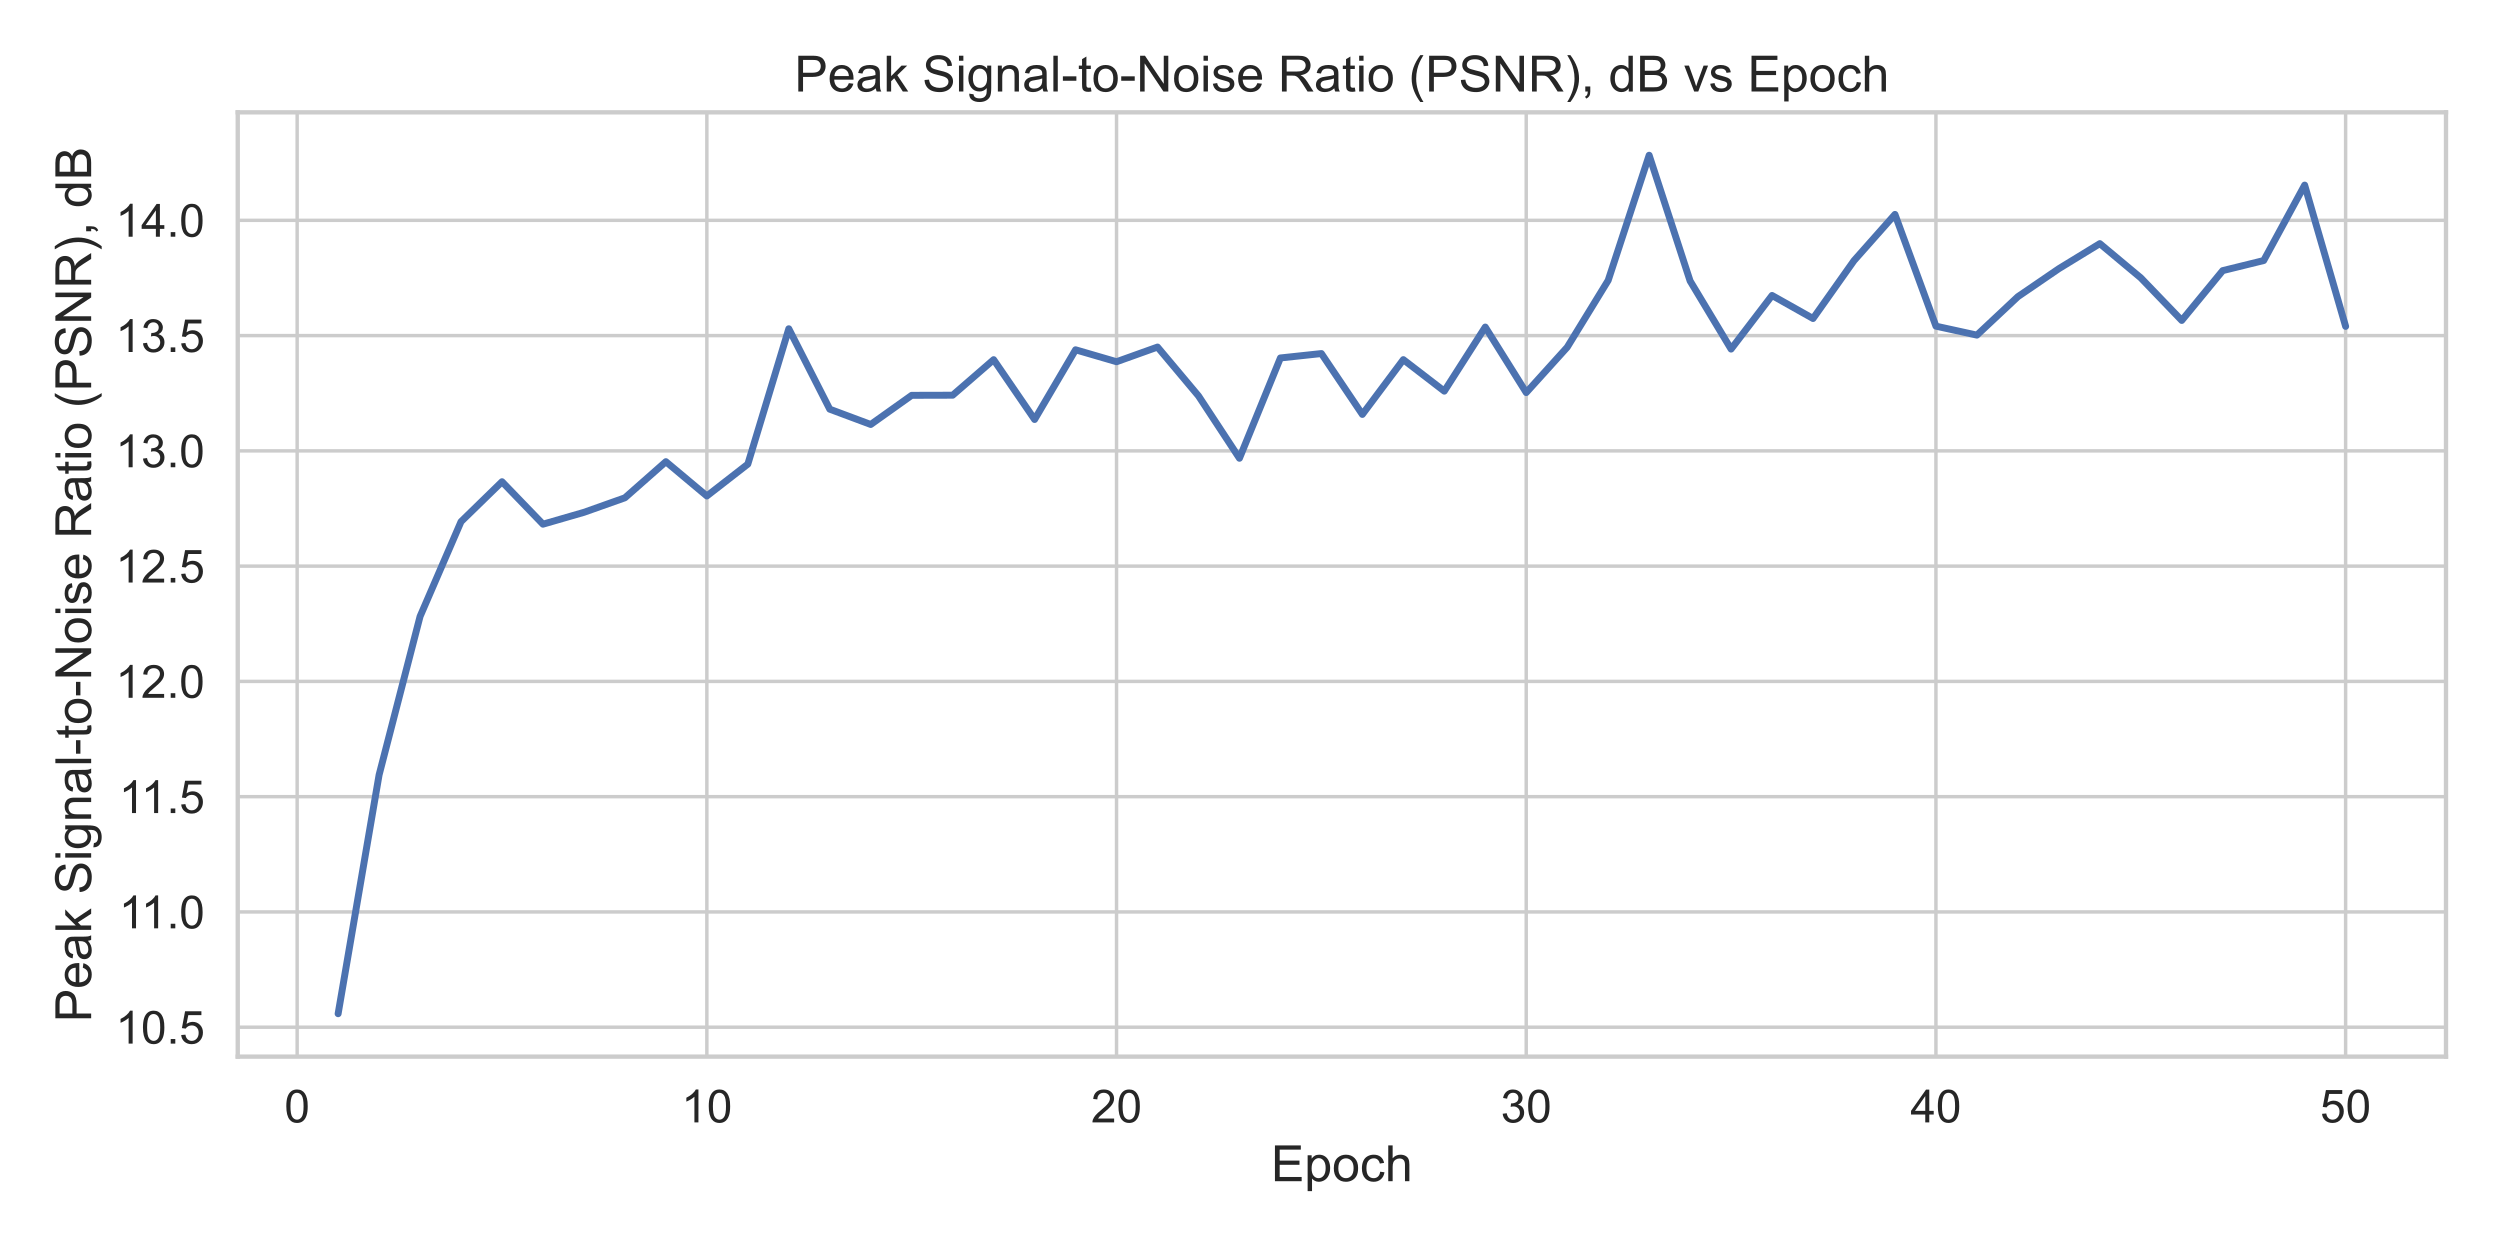
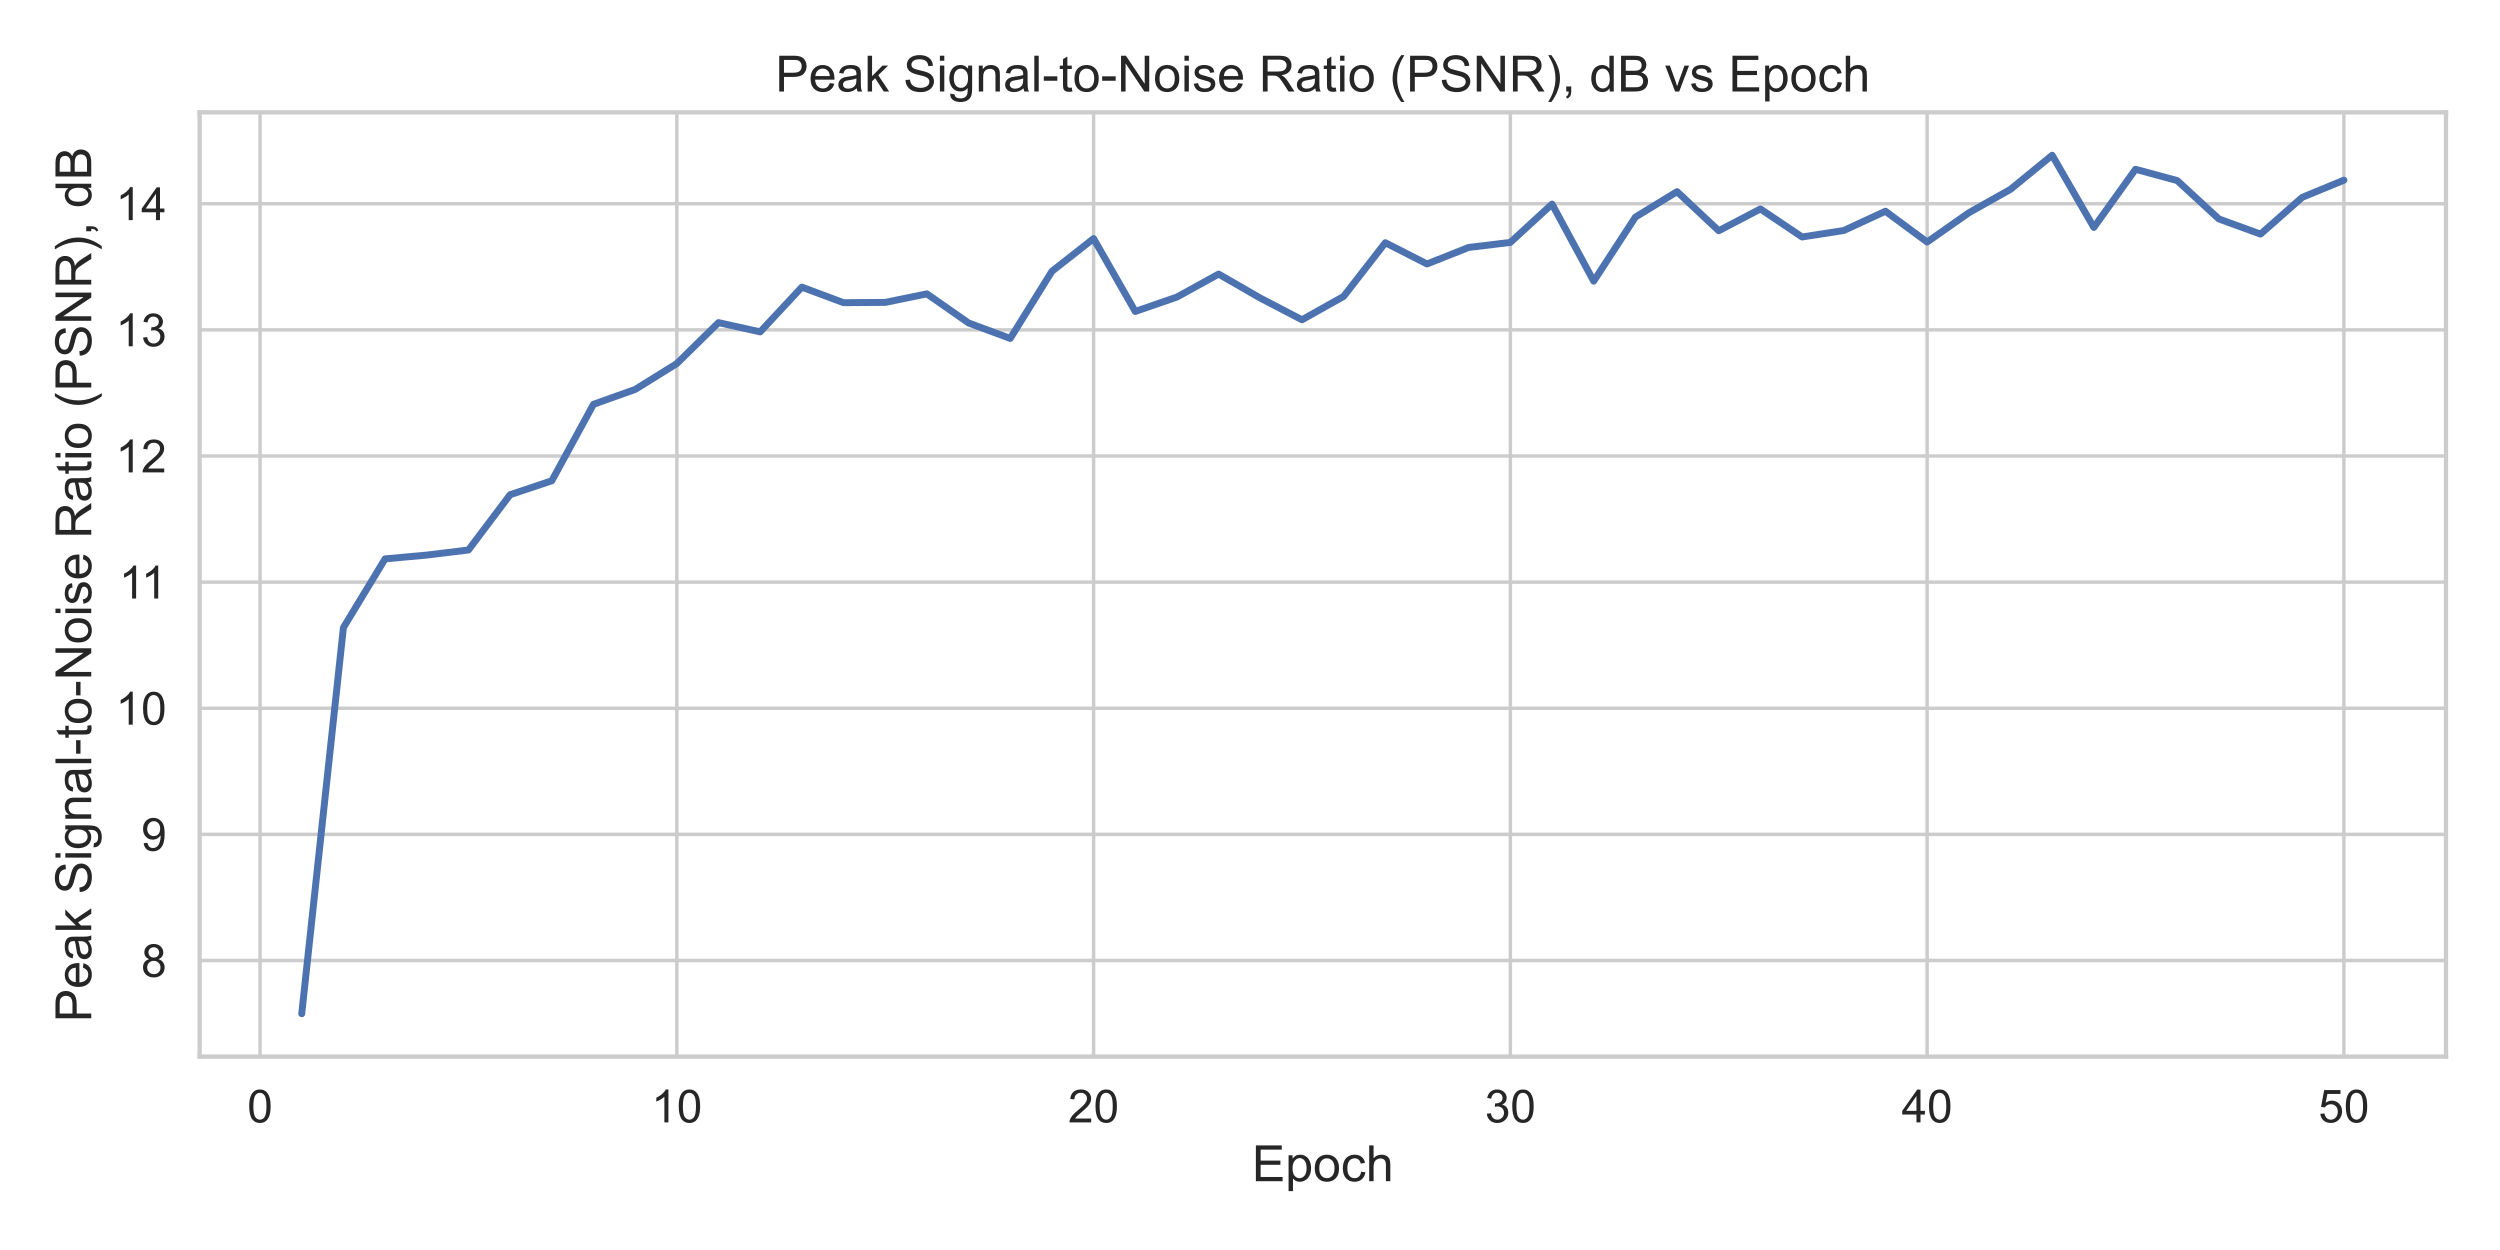
<svg xmlns="http://www.w3.org/2000/svg" xmlns:xlink="http://www.w3.org/1999/xlink" width="720pt" height="360pt" viewBox="0 0 720 360" version="1.1">
  <defs>
    <style type="text/css">*{stroke-linejoin: round; stroke-linecap: butt}</style>
  </defs>
  <g id="figure_1">
    <g id="patch_1">
      <path d="M 0 360  L 720 360  L 720 0  L 0 0  z " style="fill: #ffffff" />
    </g>
    <g id="axes_1">
      <g id="patch_2">
-         <path d="M 68.472 304.308  L 704.448 304.308  L 704.448 32.352  L 68.472 32.352  z " style="fill: #ffffff" />
+         <path d="M 57.492 304.308  L 704.448 304.308  L 704.448 32.352  L 57.492 32.352  z " style="fill: #ffffff" />
      </g>
      <g id="matplotlib.axis_1">
        <g id="xtick_1">
          <g id="line2d_1">
-             <path d="M 85.581 304.308  L 85.581 32.352  " clip-path="url(#pc0da80ba8f)" style="fill: none; stroke: #cccccc; stroke-linecap: round" />
+             <path d="M 74.896 304.308  L 74.896 32.352  " clip-path="url(#p96d3ac6c68)" style="fill: none; stroke: #cccccc; stroke-linecap: round" />
          </g>
          <g id="text_1">
-             <g style="fill: #262626" transform="translate(81.9106 323.2563) scale(0.132 -0.132)">
+             <g style="fill: #262626" transform="translate(71.22598 323.2563) scale(0.132 -0.132)">
              <defs>
                <path id="ArialMT-30" d="M 266 2259  Q 266 3072 433 3567  Q 600 4063 929 4331  Q 1259 4600 1759 4600  Q 2128 4600 2406 4451  Q 2684 4303 2865 4023  Q 3047 3744 3150 3342  Q 3253 2941 3253 2259  Q 3253 1453 3087 958  Q 2922 463 2592 192  Q 2263 -78 1759 -78  Q 1097 -78 719 397  Q 266 969 266 2259  z M 844 2259  Q 844 1131 1108 757  Q 1372 384 1759 384  Q 2147 384 2411 759  Q 2675 1134 2675 2259  Q 2675 3391 2411 3762  Q 2147 4134 1753 4134  Q 1366 4134 1134 3806  Q 844 3388 844 2259  z " transform="scale(0.015625)" />
              </defs>
              <use xlink:href="#ArialMT-30" />
            </g>
          </g>
        </g>
        <g id="xtick_2">
          <g id="line2d_2">
-             <path d="M 203.573 304.308  L 203.573 32.352  " clip-path="url(#pc0da80ba8f)" style="fill: none; stroke: #cccccc; stroke-linecap: round" />
+             <path d="M 194.925 304.308  L 194.925 32.352  " clip-path="url(#p96d3ac6c68)" style="fill: none; stroke: #cccccc; stroke-linecap: round" />
          </g>
          <g id="text_2">
-             <g style="fill: #262626" transform="translate(196.2322 323.2563) scale(0.132 -0.132)">
+             <g style="fill: #262626" transform="translate(187.5847 323.2563) scale(0.132 -0.132)">
              <defs>
                <path id="ArialMT-31" d="M 2384 0  L 1822 0  L 1822 3584  Q 1619 3391 1289 3197  Q 959 3003 697 2906  L 697 3450  Q 1169 3672 1522 3987  Q 1875 4303 2022 4600  L 2384 4600  L 2384 0  z " transform="scale(0.015625)" />
              </defs>
              <use xlink:href="#ArialMT-31" />
              <use xlink:href="#ArialMT-30" x="55.615" />
            </g>
          </g>
        </g>
        <g id="xtick_3">
          <g id="line2d_3">
-             <path d="M 321.564 304.308  L 321.564 32.352  " clip-path="url(#pc0da80ba8f)" style="fill: none; stroke: #cccccc; stroke-linecap: round" />
+             <path d="M 314.954 304.308  L 314.954 32.352  " clip-path="url(#p96d3ac6c68)" style="fill: none; stroke: #cccccc; stroke-linecap: round" />
          </g>
          <g id="text_3">
-             <g style="fill: #262626" transform="translate(314.2241 323.2563) scale(0.132 -0.132)">
+             <g style="fill: #262626" transform="translate(307.6136 323.2563) scale(0.132 -0.132)">
              <defs>
                <path id="ArialMT-32" d="M 3222 541  L 3222 0  L 194 0  Q 188 203 259 391  Q 375 700 629 1000  Q 884 1300 1366 1694  Q 2113 2306 2375 2664  Q 2638 3022 2638 3341  Q 2638 3675 2398 3904  Q 2159 4134 1775 4134  Q 1369 4134 1125 3890  Q 881 3647 878 3216  L 300 3275  Q 359 3922 746 4261  Q 1134 4600 1788 4600  Q 2447 4600 2831 4234  Q 3216 3869 3216 3328  Q 3216 3053 3103 2787  Q 2991 2522 2730 2228  Q 2469 1934 1863 1422  Q 1356 997 1212 845  Q 1069 694 975 541  L 3222 541  z " transform="scale(0.015625)" />
              </defs>
              <use xlink:href="#ArialMT-32" />
              <use xlink:href="#ArialMT-30" x="55.615" />
            </g>
          </g>
        </g>
        <g id="xtick_4">
          <g id="line2d_4">
-             <path d="M 439.556 304.308  L 439.556 32.352  " clip-path="url(#pc0da80ba8f)" style="fill: none; stroke: #cccccc; stroke-linecap: round" />
+             <path d="M 434.983 304.308  L 434.983 32.352  " clip-path="url(#p96d3ac6c68)" style="fill: none; stroke: #cccccc; stroke-linecap: round" />
          </g>
          <g id="text_4">
-             <g style="fill: #262626" transform="translate(432.2159 323.2563) scale(0.132 -0.132)">
+             <g style="fill: #262626" transform="translate(427.6426 323.2563) scale(0.132 -0.132)">
              <defs>
                <path id="ArialMT-33" d="M 269 1209  L 831 1284  Q 928 806 1161 595  Q 1394 384 1728 384  Q 2125 384 2398 659  Q 2672 934 2672 1341  Q 2672 1728 2419 1979  Q 2166 2231 1775 2231  Q 1616 2231 1378 2169  L 1441 2663  Q 1497 2656 1531 2656  Q 1891 2656 2178 2843  Q 2466 3031 2466 3422  Q 2466 3731 2256 3934  Q 2047 4138 1716 4138  Q 1388 4138 1169 3931  Q 950 3725 888 3313  L 325 3413  Q 428 3978 793 4289  Q 1159 4600 1703 4600  Q 2078 4600 2393 4439  Q 2709 4278 2876 4000  Q 3044 3722 3044 3409  Q 3044 3113 2884 2869  Q 2725 2625 2413 2481  Q 2819 2388 3044 2092  Q 3269 1797 3269 1353  Q 3269 753 2831 336  Q 2394 -81 1725 -81  Q 1122 -81 723 278  Q 325 638 269 1209  z " transform="scale(0.015625)" />
              </defs>
              <use xlink:href="#ArialMT-33" />
              <use xlink:href="#ArialMT-30" x="55.615" />
            </g>
          </g>
        </g>
        <g id="xtick_5">
          <g id="line2d_5">
-             <path d="M 557.548 304.308  L 557.548 32.352  " clip-path="url(#pc0da80ba8f)" style="fill: none; stroke: #cccccc; stroke-linecap: round" />
+             <path d="M 555.012 304.308  L 555.012 32.352  " clip-path="url(#p96d3ac6c68)" style="fill: none; stroke: #cccccc; stroke-linecap: round" />
          </g>
          <g id="text_5">
-             <g style="fill: #262626" transform="translate(550.2077 323.2563) scale(0.132 -0.132)">
+             <g style="fill: #262626" transform="translate(547.6715 323.2563) scale(0.132 -0.132)">
              <defs>
                <path id="ArialMT-34" d="M 2069 0  L 2069 1097  L 81 1097  L 81 1613  L 2172 4581  L 2631 4581  L 2631 1613  L 3250 1613  L 3250 1097  L 2631 1097  L 2631 0  L 2069 0  z M 2069 1613  L 2069 3678  L 634 1613  L 2069 1613  z " transform="scale(0.015625)" />
              </defs>
              <use xlink:href="#ArialMT-34" />
              <use xlink:href="#ArialMT-30" x="55.615" />
            </g>
          </g>
        </g>
        <g id="xtick_6">
          <g id="line2d_6">
-             <path d="M 675.54 304.308  L 675.54 32.352  " clip-path="url(#pc0da80ba8f)" style="fill: none; stroke: #cccccc; stroke-linecap: round" />
+             <path d="M 675.041 304.308  L 675.041 32.352  " clip-path="url(#p96d3ac6c68)" style="fill: none; stroke: #cccccc; stroke-linecap: round" />
          </g>
          <g id="text_6">
-             <g style="fill: #262626" transform="translate(668.1996 323.2563) scale(0.132 -0.132)">
+             <g style="fill: #262626" transform="translate(667.7005 323.2563) scale(0.132 -0.132)">
              <defs>
                <path id="ArialMT-35" d="M 266 1200  L 856 1250  Q 922 819 1161 601  Q 1400 384 1738 384  Q 2144 384 2425 690  Q 2706 997 2706 1503  Q 2706 1984 2436 2262  Q 2166 2541 1728 2541  Q 1456 2541 1237 2417  Q 1019 2294 894 2097  L 366 2166  L 809 4519  L 3088 4519  L 3088 3981  L 1259 3981  L 1013 2750  Q 1425 3038 1878 3038  Q 2478 3038 2890 2622  Q 3303 2206 3303 1553  Q 3303 931 2941 478  Q 2500 -78 1738 -78  Q 1113 -78 717 272  Q 322 622 266 1200  z " transform="scale(0.015625)" />
              </defs>
              <use xlink:href="#ArialMT-35" />
              <use xlink:href="#ArialMT-30" x="55.615" />
            </g>
          </g>
        </g>
        <g id="text_7">
-           <g style="fill: #262626" transform="translate(366.0457 340.1871) scale(0.144 -0.144)">
+           <g style="fill: #262626" transform="translate(360.5557 340.1871) scale(0.144 -0.144)">
            <defs>
              <path id="ArialMT-45" d="M 506 0  L 506 4581  L 3819 4581  L 3819 4041  L 1113 4041  L 1113 2638  L 3647 2638  L 3647 2100  L 1113 2100  L 1113 541  L 3925 541  L 3925 0  L 506 0  z " transform="scale(0.015625)" />
              <path id="ArialMT-70" d="M 422 -1272  L 422 3319  L 934 3319  L 934 2888  Q 1116 3141 1344 3267  Q 1572 3394 1897 3394  Q 2322 3394 2647 3175  Q 2972 2956 3137 2557  Q 3303 2159 3303 1684  Q 3303 1175 3120 767  Q 2938 359 2589 142  Q 2241 -75 1856 -75  Q 1575 -75 1351 44  Q 1128 163 984 344  L 984 -1272  L 422 -1272  z M 931 1641  Q 931 1000 1190 694  Q 1450 388 1819 388  Q 2194 388 2461 705  Q 2728 1022 2728 1688  Q 2728 2322 2467 2637  Q 2206 2953 1844 2953  Q 1484 2953 1207 2617  Q 931 2281 931 1641  z " transform="scale(0.015625)" />
              <path id="ArialMT-6f" d="M 213 1659  Q 213 2581 725 3025  Q 1153 3394 1769 3394  Q 2453 3394 2887 2945  Q 3322 2497 3322 1706  Q 3322 1066 3130 698  Q 2938 331 2570 128  Q 2203 -75 1769 -75  Q 1072 -75 642 372  Q 213 819 213 1659  z M 791 1659  Q 791 1022 1069 705  Q 1347 388 1769 388  Q 2188 388 2466 706  Q 2744 1025 2744 1678  Q 2744 2294 2464 2611  Q 2184 2928 1769 2928  Q 1347 2928 1069 2612  Q 791 2297 791 1659  z " transform="scale(0.015625)" />
              <path id="ArialMT-63" d="M 2588 1216  L 3141 1144  Q 3050 572 2676 248  Q 2303 -75 1759 -75  Q 1078 -75 664 370  Q 250 816 250 1647  Q 250 2184 428 2587  Q 606 2991 970 3192  Q 1334 3394 1763 3394  Q 2303 3394 2647 3120  Q 2991 2847 3088 2344  L 2541 2259  Q 2463 2594 2264 2762  Q 2066 2931 1784 2931  Q 1359 2931 1093 2626  Q 828 2322 828 1663  Q 828 994 1084 691  Q 1341 388 1753 388  Q 2084 388 2306 591  Q 2528 794 2588 1216  z " transform="scale(0.015625)" />
              <path id="ArialMT-68" d="M 422 0  L 422 4581  L 984 4581  L 984 2938  Q 1378 3394 1978 3394  Q 2347 3394 2619 3248  Q 2891 3103 3008 2847  Q 3125 2591 3125 2103  L 3125 0  L 2563 0  L 2563 2103  Q 2563 2525 2380 2717  Q 2197 2909 1863 2909  Q 1613 2909 1392 2779  Q 1172 2650 1078 2428  Q 984 2206 984 1816  L 984 0  L 422 0  z " transform="scale(0.015625)" />
            </defs>
            <use xlink:href="#ArialMT-45" />
            <use xlink:href="#ArialMT-70" x="66.699" />
            <use xlink:href="#ArialMT-6f" x="122.314" />
            <use xlink:href="#ArialMT-63" x="177.93" />
            <use xlink:href="#ArialMT-68" x="227.93" />
          </g>
        </g>
      </g>
      <g id="matplotlib.axis_2">
        <g id="ytick_1">
          <g id="line2d_7">
-             <path d="M 68.472 295.839  L 704.448 295.839  " clip-path="url(#pc0da80ba8f)" style="fill: none; stroke: #cccccc; stroke-linecap: round" />
+             <path d="M 57.492 276.624  L 704.448 276.624  " clip-path="url(#p96d3ac6c68)" style="fill: none; stroke: #cccccc; stroke-linecap: round" />
          </g>
          <g id="text_8">
-             <g style="fill: #262626" transform="translate(33.28356 300.563) scale(0.132 -0.132)">
-               <defs>
-                 <path id="ArialMT-2e" d="M 581 0  L 581 641  L 1222 641  L 1222 0  L 581 0  z " transform="scale(0.015625)" />
-               </defs>
-               <use xlink:href="#ArialMT-31" />
-               <use xlink:href="#ArialMT-30" x="55.615" />
-               <use xlink:href="#ArialMT-2e" x="111.23" />
-               <use xlink:href="#ArialMT-35" x="139.014" />
+             <g style="fill: #262626" transform="translate(40.65156 281.3484) scale(0.132 -0.132)">
+               <defs>
+                 <path id="ArialMT-38" d="M 1131 2484  Q 781 2613 612 2850  Q 444 3088 444 3419  Q 444 3919 803 4259  Q 1163 4600 1759 4600  Q 2359 4600 2725 4251  Q 3091 3903 3091 3403  Q 3091 3084 2923 2848  Q 2756 2613 2416 2484  Q 2838 2347 3058 2040  Q 3278 1734 3278 1309  Q 3278 722 2862 322  Q 2447 -78 1769 -78  Q 1091 -78 675 323  Q 259 725 259 1325  Q 259 1772 486 2073  Q 713 2375 1131 2484  z M 1019 3438  Q 1019 3113 1228 2906  Q 1438 2700 1772 2700  Q 2097 2700 2305 2904  Q 2513 3109 2513 3406  Q 2513 3716 2298 3927  Q 2084 4138 1766 4138  Q 1444 4138 1231 3931  Q 1019 3725 1019 3438  z M 838 1322  Q 838 1081 952 856  Q 1066 631 1291 507  Q 1516 384 1775 384  Q 2178 384 2440 643  Q 2703 903 2703 1303  Q 2703 1709 2433 1975  Q 2163 2241 1756 2241  Q 1359 2241 1098 1978  Q 838 1716 838 1322  z " transform="scale(0.015625)" />
+               </defs>
+               <use xlink:href="#ArialMT-38" />
            </g>
          </g>
        </g>
        <g id="ytick_2">
          <g id="line2d_8">
-             <path d="M 68.472 262.64  L 704.448 262.64  " clip-path="url(#pc0da80ba8f)" style="fill: none; stroke: #cccccc; stroke-linecap: round" />
+             <path d="M 57.492 240.298  L 704.448 240.298  " clip-path="url(#p96d3ac6c68)" style="fill: none; stroke: #cccccc; stroke-linecap: round" />
          </g>
          <g id="text_9">
-             <g style="fill: #262626" transform="translate(34.25706 267.3643) scale(0.132 -0.132)">
-               <use xlink:href="#ArialMT-31" />
-               <use xlink:href="#ArialMT-31" x="48.24" />
-               <use xlink:href="#ArialMT-2e" x="103.855" />
-               <use xlink:href="#ArialMT-30" x="131.639" />
+             <g style="fill: #262626" transform="translate(40.65156 245.0221) scale(0.132 -0.132)">
+               <defs>
+                 <path id="ArialMT-39" d="M 350 1059  L 891 1109  Q 959 728 1153 556  Q 1347 384 1650 384  Q 1909 384 2104 503  Q 2300 622 2425 820  Q 2550 1019 2634 1356  Q 2719 1694 2719 2044  Q 2719 2081 2716 2156  Q 2547 1888 2255 1720  Q 1963 1553 1622 1553  Q 1053 1553 659 1965  Q 266 2378 266 3053  Q 266 3750 677 4175  Q 1088 4600 1706 4600  Q 2153 4600 2523 4359  Q 2894 4119 3086 3673  Q 3278 3228 3278 2384  Q 3278 1506 3087 986  Q 2897 466 2520 194  Q 2144 -78 1638 -78  Q 1100 -78 759 220  Q 419 519 350 1059  z M 2653 3081  Q 2653 3566 2395 3850  Q 2138 4134 1775 4134  Q 1400 4134 1122 3828  Q 844 3522 844 3034  Q 844 2597 1108 2323  Q 1372 2050 1759 2050  Q 2150 2050 2401 2323  Q 2653 2597 2653 3081  z " transform="scale(0.015625)" />
+               </defs>
+               <use xlink:href="#ArialMT-39" />
            </g>
          </g>
        </g>
        <g id="ytick_3">
          <g id="line2d_9">
-             <path d="M 68.472 229.441  L 704.448 229.441  " clip-path="url(#pc0da80ba8f)" style="fill: none; stroke: #cccccc; stroke-linecap: round" />
+             <path d="M 57.492 203.972  L 704.448 203.972  " clip-path="url(#p96d3ac6c68)" style="fill: none; stroke: #cccccc; stroke-linecap: round" />
          </g>
          <g id="text_10">
-             <g style="fill: #262626" transform="translate(34.25706 234.1656) scale(0.132 -0.132)">
-               <use xlink:href="#ArialMT-31" />
-               <use xlink:href="#ArialMT-31" x="48.24" />
-               <use xlink:href="#ArialMT-2e" x="103.855" />
-               <use xlink:href="#ArialMT-35" x="131.639" />
+             <g style="fill: #262626" transform="translate(33.31112 208.6958) scale(0.132 -0.132)">
+               <use xlink:href="#ArialMT-31" />
+               <use xlink:href="#ArialMT-30" x="55.615" />
            </g>
          </g>
        </g>
        <g id="ytick_4">
          <g id="line2d_10">
-             <path d="M 68.472 196.243  L 704.448 196.243  " clip-path="url(#pc0da80ba8f)" style="fill: none; stroke: #cccccc; stroke-linecap: round" />
+             <path d="M 57.492 167.645  L 704.448 167.645  " clip-path="url(#p96d3ac6c68)" style="fill: none; stroke: #cccccc; stroke-linecap: round" />
          </g>
          <g id="text_11">
-             <g style="fill: #262626" transform="translate(33.28356 200.9668) scale(0.132 -0.132)">
-               <use xlink:href="#ArialMT-31" />
-               <use xlink:href="#ArialMT-32" x="55.615" />
-               <use xlink:href="#ArialMT-2e" x="111.23" />
-               <use xlink:href="#ArialMT-30" x="139.014" />
+             <g style="fill: #262626" transform="translate(34.28462 172.3696) scale(0.132 -0.132)">
+               <use xlink:href="#ArialMT-31" />
+               <use xlink:href="#ArialMT-31" x="48.24" />
            </g>
          </g>
        </g>
        <g id="ytick_5">
          <g id="line2d_11">
-             <path d="M 68.472 163.044  L 704.448 163.044  " clip-path="url(#pc0da80ba8f)" style="fill: none; stroke: #cccccc; stroke-linecap: round" />
+             <path d="M 57.492 131.319  L 704.448 131.319  " clip-path="url(#p96d3ac6c68)" style="fill: none; stroke: #cccccc; stroke-linecap: round" />
          </g>
          <g id="text_12">
-             <g style="fill: #262626" transform="translate(33.28356 167.7681) scale(0.132 -0.132)">
+             <g style="fill: #262626" transform="translate(33.31112 136.0433) scale(0.132 -0.132)">
              <use xlink:href="#ArialMT-31" />
              <use xlink:href="#ArialMT-32" x="55.615" />
-               <use xlink:href="#ArialMT-2e" x="111.23" />
-               <use xlink:href="#ArialMT-35" x="139.014" />
            </g>
          </g>
        </g>
        <g id="ytick_6">
          <g id="line2d_12">
-             <path d="M 68.472 129.845  L 704.448 129.845  " clip-path="url(#pc0da80ba8f)" style="fill: none; stroke: #cccccc; stroke-linecap: round" />
+             <path d="M 57.492 94.993  L 704.448 94.993  " clip-path="url(#p96d3ac6c68)" style="fill: none; stroke: #cccccc; stroke-linecap: round" />
          </g>
          <g id="text_13">
-             <g style="fill: #262626" transform="translate(33.28356 134.5694) scale(0.132 -0.132)">
+             <g style="fill: #262626" transform="translate(33.31112 99.71699) scale(0.132 -0.132)">
              <use xlink:href="#ArialMT-31" />
              <use xlink:href="#ArialMT-33" x="55.615" />
-               <use xlink:href="#ArialMT-2e" x="111.23" />
-               <use xlink:href="#ArialMT-30" x="139.014" />
            </g>
          </g>
        </g>
        <g id="ytick_7">
          <g id="line2d_13">
-             <path d="M 68.472 96.647  L 704.448 96.647  " clip-path="url(#pc0da80ba8f)" style="fill: none; stroke: #cccccc; stroke-linecap: round" />
+             <path d="M 57.492 58.667  L 704.448 58.667  " clip-path="url(#p96d3ac6c68)" style="fill: none; stroke: #cccccc; stroke-linecap: round" />
          </g>
          <g id="text_14">
-             <g style="fill: #262626" transform="translate(33.28356 101.3707) scale(0.132 -0.132)">
-               <use xlink:href="#ArialMT-31" />
-               <use xlink:href="#ArialMT-33" x="55.615" />
-               <use xlink:href="#ArialMT-2e" x="111.23" />
-               <use xlink:href="#ArialMT-35" x="139.014" />
-             </g>
-           </g>
-         </g>
-         <g id="ytick_8">
-           <g id="line2d_14">
-             <path d="M 68.472 63.448  L 704.448 63.448  " clip-path="url(#pc0da80ba8f)" style="fill: none; stroke: #cccccc; stroke-linecap: round" />
-           </g>
-           <g id="text_15">
-             <g style="fill: #262626" transform="translate(33.28356 68.17196) scale(0.132 -0.132)">
+             <g style="fill: #262626" transform="translate(33.31112 63.39072) scale(0.132 -0.132)">
              <use xlink:href="#ArialMT-31" />
              <use xlink:href="#ArialMT-34" x="55.615" />
-               <use xlink:href="#ArialMT-2e" x="111.23" />
-               <use xlink:href="#ArialMT-30" x="139.014" />
-             </g>
-           </g>
-         </g>
-         <g id="text_16">
-           <g style="fill: #262626" transform="translate(26.25281 294.375) rotate(-90) scale(0.144 -0.144)">
+             </g>
+           </g>
+         </g>
+         <g id="text_15">
+           <g style="fill: #262626" transform="translate(26.28037 294.375) rotate(-90) scale(0.144 -0.144)">
            <defs>
              <path id="ArialMT-50" d="M 494 0  L 494 4581  L 2222 4581  Q 2678 4581 2919 4538  Q 3256 4481 3484 4323  Q 3713 4166 3852 3881  Q 3991 3597 3991 3256  Q 3991 2672 3619 2267  Q 3247 1863 2275 1863  L 1100 1863  L 1100 0  L 494 0  z M 1100 2403  L 2284 2403  Q 2872 2403 3119 2622  Q 3366 2841 3366 3238  Q 3366 3525 3220 3729  Q 3075 3934 2838 4000  Q 2684 4041 2272 4041  L 1100 4041  L 1100 2403  z " transform="scale(0.015625)" />
              <path id="ArialMT-65" d="M 2694 1069  L 3275 997  Q 3138 488 2766 206  Q 2394 -75 1816 -75  Q 1088 -75 661 373  Q 234 822 234 1631  Q 234 2469 665 2931  Q 1097 3394 1784 3394  Q 2450 3394 2872 2941  Q 3294 2488 3294 1666  Q 3294 1616 3291 1516  L 816 1516  Q 847 969 1125 678  Q 1403 388 1819 388  Q 2128 388 2347 550  Q 2566 713 2694 1069  z M 847 1978  L 2700 1978  Q 2663 2397 2488 2606  Q 2219 2931 1791 2931  Q 1403 2931 1139 2672  Q 875 2413 847 1978  z " transform="scale(0.015625)" />
              <path id="ArialMT-61" d="M 2588 409  Q 2275 144 1986 34  Q 1697 -75 1366 -75  Q 819 -75 525 192  Q 231 459 231 875  Q 231 1119 342 1320  Q 453 1522 633 1644  Q 813 1766 1038 1828  Q 1203 1872 1538 1913  Q 2219 1994 2541 2106  Q 2544 2222 2544 2253  Q 2544 2597 2384 2738  Q 2169 2928 1744 2928  Q 1347 2928 1158 2789  Q 969 2650 878 2297  L 328 2372  Q 403 2725 575 2942  Q 747 3159 1072 3276  Q 1397 3394 1825 3394  Q 2250 3394 2515 3294  Q 2781 3194 2906 3042  Q 3031 2891 3081 2659  Q 3109 2516 3109 2141  L 3109 1391  Q 3109 606 3145 398  Q 3181 191 3288 0  L 2700 0  Q 2613 175 2588 409  z M 2541 1666  Q 2234 1541 1622 1453  Q 1275 1403 1131 1340  Q 988 1278 909 1158  Q 831 1038 831 891  Q 831 666 1001 516  Q 1172 366 1500 366  Q 1825 366 2078 508  Q 2331 650 2450 897  Q 2541 1088 2541 1459  L 2541 1666  z " transform="scale(0.015625)" />
              <path id="ArialMT-6b" d="M 425 0  L 425 4581  L 988 4581  L 988 1969  L 2319 3319  L 3047 3319  L 1778 2088  L 3175 0  L 2481 0  L 1384 1697  L 988 1316  L 988 0  L 425 0  z " transform="scale(0.015625)" />
              <path id="ArialMT-20" transform="scale(0.015625)" />
              <path id="ArialMT-53" d="M 288 1472  L 859 1522  Q 900 1178 1048 958  Q 1197 738 1509 602  Q 1822 466 2213 466  Q 2559 466 2825 569  Q 3091 672 3220 851  Q 3350 1031 3350 1244  Q 3350 1459 3225 1620  Q 3100 1781 2813 1891  Q 2628 1963 1997 2114  Q 1366 2266 1113 2400  Q 784 2572 623 2826  Q 463 3081 463 3397  Q 463 3744 659 4045  Q 856 4347 1234 4503  Q 1613 4659 2075 4659  Q 2584 4659 2973 4495  Q 3363 4331 3572 4012  Q 3781 3694 3797 3291  L 3216 3247  Q 3169 3681 2898 3903  Q 2628 4125 2100 4125  Q 1550 4125 1298 3923  Q 1047 3722 1047 3438  Q 1047 3191 1225 3031  Q 1400 2872 2139 2705  Q 2878 2538 3153 2413  Q 3553 2228 3743 1945  Q 3934 1663 3934 1294  Q 3934 928 3725 604  Q 3516 281 3123 101  Q 2731 -78 2241 -78  Q 1619 -78 1198 103  Q 778 284 539 648  Q 300 1013 288 1472  z " transform="scale(0.015625)" />
              <path id="ArialMT-69" d="M 425 3934  L 425 4581  L 988 4581  L 988 3934  L 425 3934  z M 425 0  L 425 3319  L 988 3319  L 988 0  L 425 0  z " transform="scale(0.015625)" />
              <path id="ArialMT-67" d="M 319 -275  L 866 -356  Q 900 -609 1056 -725  Q 1266 -881 1628 -881  Q 2019 -881 2231 -725  Q 2444 -569 2519 -288  Q 2563 -116 2559 434  Q 2191 0 1641 0  Q 956 0 581 494  Q 206 988 206 1678  Q 206 2153 378 2554  Q 550 2956 876 3175  Q 1203 3394 1644 3394  Q 2231 3394 2613 2919  L 2613 3319  L 3131 3319  L 3131 450  Q 3131 -325 2973 -648  Q 2816 -972 2473 -1159  Q 2131 -1347 1631 -1347  Q 1038 -1347 672 -1080  Q 306 -813 319 -275  z M 784 1719  Q 784 1066 1043 766  Q 1303 466 1694 466  Q 2081 466 2343 764  Q 2606 1063 2606 1700  Q 2606 2309 2336 2618  Q 2066 2928 1684 2928  Q 1309 2928 1046 2623  Q 784 2319 784 1719  z " transform="scale(0.015625)" />
              <path id="ArialMT-6e" d="M 422 0  L 422 3319  L 928 3319  L 928 2847  Q 1294 3394 1984 3394  Q 2284 3394 2536 3286  Q 2788 3178 2913 3003  Q 3038 2828 3088 2588  Q 3119 2431 3119 2041  L 3119 0  L 2556 0  L 2556 2019  Q 2556 2363 2490 2533  Q 2425 2703 2258 2804  Q 2091 2906 1866 2906  Q 1506 2906 1245 2678  Q 984 2450 984 1813  L 984 0  L 422 0  z " transform="scale(0.015625)" />
              <path id="ArialMT-6c" d="M 409 0  L 409 4581  L 972 4581  L 972 0  L 409 0  z " transform="scale(0.015625)" />
              <path id="ArialMT-2d" d="M 203 1375  L 203 1941  L 1931 1941  L 1931 1375  L 203 1375  z " transform="scale(0.015625)" />
              <path id="ArialMT-74" d="M 1650 503  L 1731 6  Q 1494 -44 1306 -44  Q 1000 -44 831 53  Q 663 150 594 308  Q 525 466 525 972  L 525 2881  L 113 2881  L 113 3319  L 525 3319  L 525 4141  L 1084 4478  L 1084 3319  L 1650 3319  L 1650 2881  L 1084 2881  L 1084 941  Q 1084 700 1114 631  Q 1144 563 1211 522  Q 1278 481 1403 481  Q 1497 481 1650 503  z " transform="scale(0.015625)" />
              <path id="ArialMT-4e" d="M 488 0  L 488 4581  L 1109 4581  L 3516 984  L 3516 4581  L 4097 4581  L 4097 0  L 3475 0  L 1069 3600  L 1069 0  L 488 0  z " transform="scale(0.015625)" />
              <path id="ArialMT-73" d="M 197 991  L 753 1078  Q 800 744 1014 566  Q 1228 388 1613 388  Q 2000 388 2187 545  Q 2375 703 2375 916  Q 2375 1106 2209 1216  Q 2094 1291 1634 1406  Q 1016 1563 777 1677  Q 538 1791 414 1992  Q 291 2194 291 2438  Q 291 2659 392 2848  Q 494 3038 669 3163  Q 800 3259 1026 3326  Q 1253 3394 1513 3394  Q 1903 3394 2198 3281  Q 2494 3169 2634 2976  Q 2775 2784 2828 2463  L 2278 2388  Q 2241 2644 2061 2787  Q 1881 2931 1553 2931  Q 1166 2931 1000 2803  Q 834 2675 834 2503  Q 834 2394 903 2306  Q 972 2216 1119 2156  Q 1203 2125 1616 2013  Q 2213 1853 2448 1751  Q 2684 1650 2818 1456  Q 2953 1263 2953 975  Q 2953 694 2789 445  Q 2625 197 2315 61  Q 2006 -75 1616 -75  Q 969 -75 630 194  Q 291 463 197 991  z " transform="scale(0.015625)" />
              <path id="ArialMT-52" d="M 503 0  L 503 4581  L 2534 4581  Q 3147 4581 3465 4457  Q 3784 4334 3975 4021  Q 4166 3709 4166 3331  Q 4166 2844 3850 2509  Q 3534 2175 2875 2084  Q 3116 1969 3241 1856  Q 3506 1613 3744 1247  L 4541 0  L 3778 0  L 3172 953  Q 2906 1366 2734 1584  Q 2563 1803 2427 1890  Q 2291 1978 2150 2013  Q 2047 2034 1813 2034  L 1109 2034  L 1109 0  L 503 0  z M 1109 2559  L 2413 2559  Q 2828 2559 3062 2645  Q 3297 2731 3419 2920  Q 3541 3109 3541 3331  Q 3541 3656 3305 3865  Q 3069 4075 2559 4075  L 1109 4075  L 1109 2559  z " transform="scale(0.015625)" />
              <path id="ArialMT-28" d="M 1497 -1347  Q 1031 -759 709 28  Q 388 816 388 1659  Q 388 2403 628 3084  Q 909 3875 1497 4659  L 1900 4659  Q 1522 4009 1400 3731  Q 1209 3300 1100 2831  Q 966 2247 966 1656  Q 966 153 1900 -1347  L 1497 -1347  z " transform="scale(0.015625)" />
              <path id="ArialMT-29" d="M 791 -1347  L 388 -1347  Q 1322 153 1322 1656  Q 1322 2244 1188 2822  Q 1081 3291 891 3722  Q 769 4003 388 4659  L 791 4659  Q 1378 3875 1659 3084  Q 1900 2403 1900 1659  Q 1900 816 1576 28  Q 1253 -759 791 -1347  z " transform="scale(0.015625)" />
              <path id="ArialMT-2c" d="M 569 0  L 569 641  L 1209 641  L 1209 0  Q 1209 -353 1084 -570  Q 959 -788 688 -906  L 531 -666  Q 709 -588 793 -436  Q 878 -284 888 0  L 569 0  z " transform="scale(0.015625)" />
              <path id="ArialMT-64" d="M 2575 0  L 2575 419  Q 2259 -75 1647 -75  Q 1250 -75 917 144  Q 584 363 401 755  Q 219 1147 219 1656  Q 219 2153 384 2558  Q 550 2963 881 3178  Q 1213 3394 1622 3394  Q 1922 3394 2156 3267  Q 2391 3141 2538 2938  L 2538 4581  L 3097 4581  L 3097 0  L 2575 0  z M 797 1656  Q 797 1019 1065 703  Q 1334 388 1700 388  Q 2069 388 2326 689  Q 2584 991 2584 1609  Q 2584 2291 2321 2609  Q 2059 2928 1675 2928  Q 1300 2928 1048 2622  Q 797 2316 797 1656  z " transform="scale(0.015625)" />
              <path id="ArialMT-42" d="M 469 0  L 469 4581  L 2188 4581  Q 2713 4581 3030 4442  Q 3347 4303 3526 4014  Q 3706 3725 3706 3409  Q 3706 3116 3547 2856  Q 3388 2597 3066 2438  Q 3481 2316 3704 2022  Q 3928 1728 3928 1328  Q 3928 1006 3792 729  Q 3656 453 3456 303  Q 3256 153 2954 76  Q 2653 0 2216 0  L 469 0  z M 1075 2656  L 2066 2656  Q 2469 2656 2644 2709  Q 2875 2778 2992 2937  Q 3109 3097 3109 3338  Q 3109 3566 3000 3739  Q 2891 3913 2687 3977  Q 2484 4041 1991 4041  L 1075 4041  L 1075 2656  z M 1075 541  L 2216 541  Q 2509 541 2628 563  Q 2838 600 2978 687  Q 3119 775 3209 942  Q 3300 1109 3300 1328  Q 3300 1584 3169 1773  Q 3038 1963 2805 2039  Q 2572 2116 2134 2116  L 1075 2116  L 1075 541  z " transform="scale(0.015625)" />
            </defs>
            <use xlink:href="#ArialMT-50" />
            <use xlink:href="#ArialMT-65" x="66.699" />
            <use xlink:href="#ArialMT-61" x="122.314" />
            <use xlink:href="#ArialMT-6b" x="177.93" />
            <use xlink:href="#ArialMT-20" x="227.93" />
            <use xlink:href="#ArialMT-53" x="255.713" />
            <use xlink:href="#ArialMT-69" x="322.412" />
            <use xlink:href="#ArialMT-67" x="344.629" />
            <use xlink:href="#ArialMT-6e" x="400.244" />
            <use xlink:href="#ArialMT-61" x="455.859" />
            <use xlink:href="#ArialMT-6c" x="511.475" />
            <use xlink:href="#ArialMT-2d" x="533.691" />
            <use xlink:href="#ArialMT-74" x="566.992" />
            <use xlink:href="#ArialMT-6f" x="594.775" />
            <use xlink:href="#ArialMT-2d" x="650.391" />
            <use xlink:href="#ArialMT-4e" x="683.691" />
            <use xlink:href="#ArialMT-6f" x="755.908" />
            <use xlink:href="#ArialMT-69" x="811.523" />
            <use xlink:href="#ArialMT-73" x="833.74" />
            <use xlink:href="#ArialMT-65" x="883.74" />
            <use xlink:href="#ArialMT-20" x="939.355" />
            <use xlink:href="#ArialMT-52" x="967.139" />
            <use xlink:href="#ArialMT-61" x="1039.355" />
            <use xlink:href="#ArialMT-74" x="1094.971" />
            <use xlink:href="#ArialMT-69" x="1122.754" />
            <use xlink:href="#ArialMT-6f" x="1144.971" />
            <use xlink:href="#ArialMT-20" x="1200.586" />
            <use xlink:href="#ArialMT-28" x="1228.369" />
            <use xlink:href="#ArialMT-50" x="1261.67" />
            <use xlink:href="#ArialMT-53" x="1328.369" />
            <use xlink:href="#ArialMT-4e" x="1395.068" />
            <use xlink:href="#ArialMT-52" x="1467.285" />
            <use xlink:href="#ArialMT-29" x="1539.502" />
            <use xlink:href="#ArialMT-2c" x="1572.803" />
            <use xlink:href="#ArialMT-20" x="1600.586" />
            <use xlink:href="#ArialMT-64" x="1628.369" />
            <use xlink:href="#ArialMT-42" x="1683.984" />
          </g>
        </g>
      </g>
      <g id="PolyCollection_1" />
-       <g id="line2d_15">
-         <path d="M 97.38 291.946  L 109.179 223.164  L 120.978 177.539  L 132.778 150.234  L 144.577 138.736  L 156.376 150.965  L 168.175 147.551  L 179.974 143.366  L 191.773 132.963  L 203.573 142.842  L 215.372 133.671  L 227.171 94.687  L 238.97 117.844  L 250.769 122.248  L 262.569 113.855  L 274.368 113.821  L 286.167 103.585  L 297.966 120.811  L 309.765 100.738  L 321.564 104.179  L 333.364 99.954  L 345.163 114.018  L 356.962 131.981  L 368.761 103.089  L 380.56 101.824  L 392.36 119.351  L 404.159 103.577  L 415.958 112.65  L 427.757 94.195  L 439.556 113.061  L 451.356 100.007  L 463.155 80.754  L 474.954 44.714  L 486.753 80.918  L 498.552 100.534  L 510.351 85.094  L 522.151 91.73  L 533.95 75.063  L 545.749 61.753  L 557.548 93.931  L 569.347 96.512  L 581.147 85.444  L 592.946 77.383  L 604.745 70.162  L 616.544 80.016  L 628.343 92.285  L 640.142 77.939  L 651.942 75.034  L 663.741 53.309  L 675.54 93.994  " clip-path="url(#pc0da80ba8f)" style="fill: none; stroke: #4c72b0; stroke-width: 2; stroke-linecap: round" />
+       <g id="line2d_14">
+         <path d="M 86.899 291.946  L 98.902 180.748  L 110.905 160.958  L 122.908 159.862  L 134.911 158.4  L 146.914 142.475  L 158.916 138.465  L 170.919 116.44  L 182.922 112.159  L 194.925 104.709  L 206.928 92.915  L 218.931 95.578  L 230.934 82.694  L 242.937 87.173  L 254.94 87.088  L 266.943 84.632  L 278.945 93.008  L 290.948 97.471  L 302.951 78.143  L 314.954 68.711  L 326.957 89.7  L 338.96 85.55  L 350.963 78.933  L 362.966 85.845  L 374.969 92.097  L 386.971 85.363  L 398.974 69.901  L 410.977 76.021  L 422.98 71.263  L 434.983 69.819  L 446.986 58.783  L 458.989 80.976  L 470.992 62.531  L 482.995 55.191  L 494.997 66.453  L 507 60.176  L 519.003 68.248  L 531.006 66.388  L 543.009 60.837  L 555.012 69.705  L 567.015 61.286  L 579.018 54.534  L 591.021 44.714  L 603.024 65.496  L 615.026 48.757  L 627.029 52  L 639.032 63.054  L 651.035 67.421  L 663.038 56.837  L 675.041 51.893  " clip-path="url(#p96d3ac6c68)" style="fill: none; stroke: #4c72b0; stroke-width: 2; stroke-linecap: round" />
      </g>
      <g id="patch_3">
-         <path d="M 68.472 304.308  L 68.472 32.352  " style="fill: none; stroke: #cccccc; stroke-width: 1.25; stroke-linejoin: miter; stroke-linecap: square" />
+         <path d="M 57.492 304.308  L 57.492 32.352  " style="fill: none; stroke: #cccccc; stroke-width: 1.25; stroke-linejoin: miter; stroke-linecap: square" />
      </g>
      <g id="patch_4">
        <path d="M 704.448 304.308  L 704.448 32.352  " style="fill: none; stroke: #cccccc; stroke-width: 1.25; stroke-linejoin: miter; stroke-linecap: square" />
      </g>
      <g id="patch_5">
-         <path d="M 68.472 304.308  L 704.448 304.308  " style="fill: none; stroke: #cccccc; stroke-width: 1.25; stroke-linejoin: miter; stroke-linecap: square" />
+         <path d="M 57.492 304.308  L 704.448 304.308  " style="fill: none; stroke: #cccccc; stroke-width: 1.25; stroke-linejoin: miter; stroke-linecap: square" />
      </g>
      <g id="patch_6">
-         <path d="M 68.472 32.352  L 704.448 32.352  " style="fill: none; stroke: #cccccc; stroke-width: 1.25; stroke-linejoin: miter; stroke-linecap: square" />
-       </g>
-       <g id="text_17">
-         <g style="fill: #262626" transform="translate(228.8003 26.352) scale(0.144 -0.144)">
+         <path d="M 57.492 32.352  L 704.448 32.352  " style="fill: none; stroke: #cccccc; stroke-width: 1.25; stroke-linejoin: miter; stroke-linecap: square" />
+       </g>
+       <g id="text_16">
+         <g style="fill: #262626" transform="translate(223.3102 26.352) scale(0.144 -0.144)">
          <defs>
            <path id="ArialMT-76" d="M 1344 0  L 81 3319  L 675 3319  L 1388 1331  Q 1503 1009 1600 663  Q 1675 925 1809 1294  L 2547 3319  L 3125 3319  L 1869 0  L 1344 0  z " transform="scale(0.015625)" />
          </defs>
          <use xlink:href="#ArialMT-50" />
          <use xlink:href="#ArialMT-65" x="66.699" />
          <use xlink:href="#ArialMT-61" x="122.314" />
          <use xlink:href="#ArialMT-6b" x="177.93" />
          <use xlink:href="#ArialMT-20" x="227.93" />
          <use xlink:href="#ArialMT-53" x="255.713" />
          <use xlink:href="#ArialMT-69" x="322.412" />
          <use xlink:href="#ArialMT-67" x="344.629" />
          <use xlink:href="#ArialMT-6e" x="400.244" />
          <use xlink:href="#ArialMT-61" x="455.859" />
          <use xlink:href="#ArialMT-6c" x="511.475" />
          <use xlink:href="#ArialMT-2d" x="533.691" />
          <use xlink:href="#ArialMT-74" x="566.992" />
          <use xlink:href="#ArialMT-6f" x="594.775" />
          <use xlink:href="#ArialMT-2d" x="650.391" />
          <use xlink:href="#ArialMT-4e" x="683.691" />
          <use xlink:href="#ArialMT-6f" x="755.908" />
          <use xlink:href="#ArialMT-69" x="811.523" />
          <use xlink:href="#ArialMT-73" x="833.74" />
          <use xlink:href="#ArialMT-65" x="883.74" />
          <use xlink:href="#ArialMT-20" x="939.355" />
          <use xlink:href="#ArialMT-52" x="967.139" />
          <use xlink:href="#ArialMT-61" x="1039.355" />
          <use xlink:href="#ArialMT-74" x="1094.971" />
          <use xlink:href="#ArialMT-69" x="1122.754" />
          <use xlink:href="#ArialMT-6f" x="1144.971" />
          <use xlink:href="#ArialMT-20" x="1200.586" />
          <use xlink:href="#ArialMT-28" x="1228.369" />
          <use xlink:href="#ArialMT-50" x="1261.67" />
          <use xlink:href="#ArialMT-53" x="1328.369" />
          <use xlink:href="#ArialMT-4e" x="1395.068" />
          <use xlink:href="#ArialMT-52" x="1467.285" />
          <use xlink:href="#ArialMT-29" x="1539.502" />
          <use xlink:href="#ArialMT-2c" x="1572.803" />
          <use xlink:href="#ArialMT-20" x="1600.586" />
          <use xlink:href="#ArialMT-64" x="1628.369" />
          <use xlink:href="#ArialMT-42" x="1683.984" />
          <use xlink:href="#ArialMT-20" x="1750.684" />
          <use xlink:href="#ArialMT-76" x="1778.467" />
          <use xlink:href="#ArialMT-73" x="1828.467" />
          <use xlink:href="#ArialMT-20" x="1878.467" />
          <use xlink:href="#ArialMT-45" x="1906.25" />
          <use xlink:href="#ArialMT-70" x="1972.949" />
          <use xlink:href="#ArialMT-6f" x="2028.564" />
          <use xlink:href="#ArialMT-63" x="2084.18" />
          <use xlink:href="#ArialMT-68" x="2134.18" />
        </g>
      </g>
    </g>
  </g>
  <defs>
-     <clipPath id="pc0da80ba8f">
-       <rect x="68.472" y="32.352" width="635.976" height="271.956" />
+     <clipPath id="p96d3ac6c68">
+       <rect x="57.492" y="32.352" width="646.956" height="271.956" />
    </clipPath>
  </defs>
</svg>
